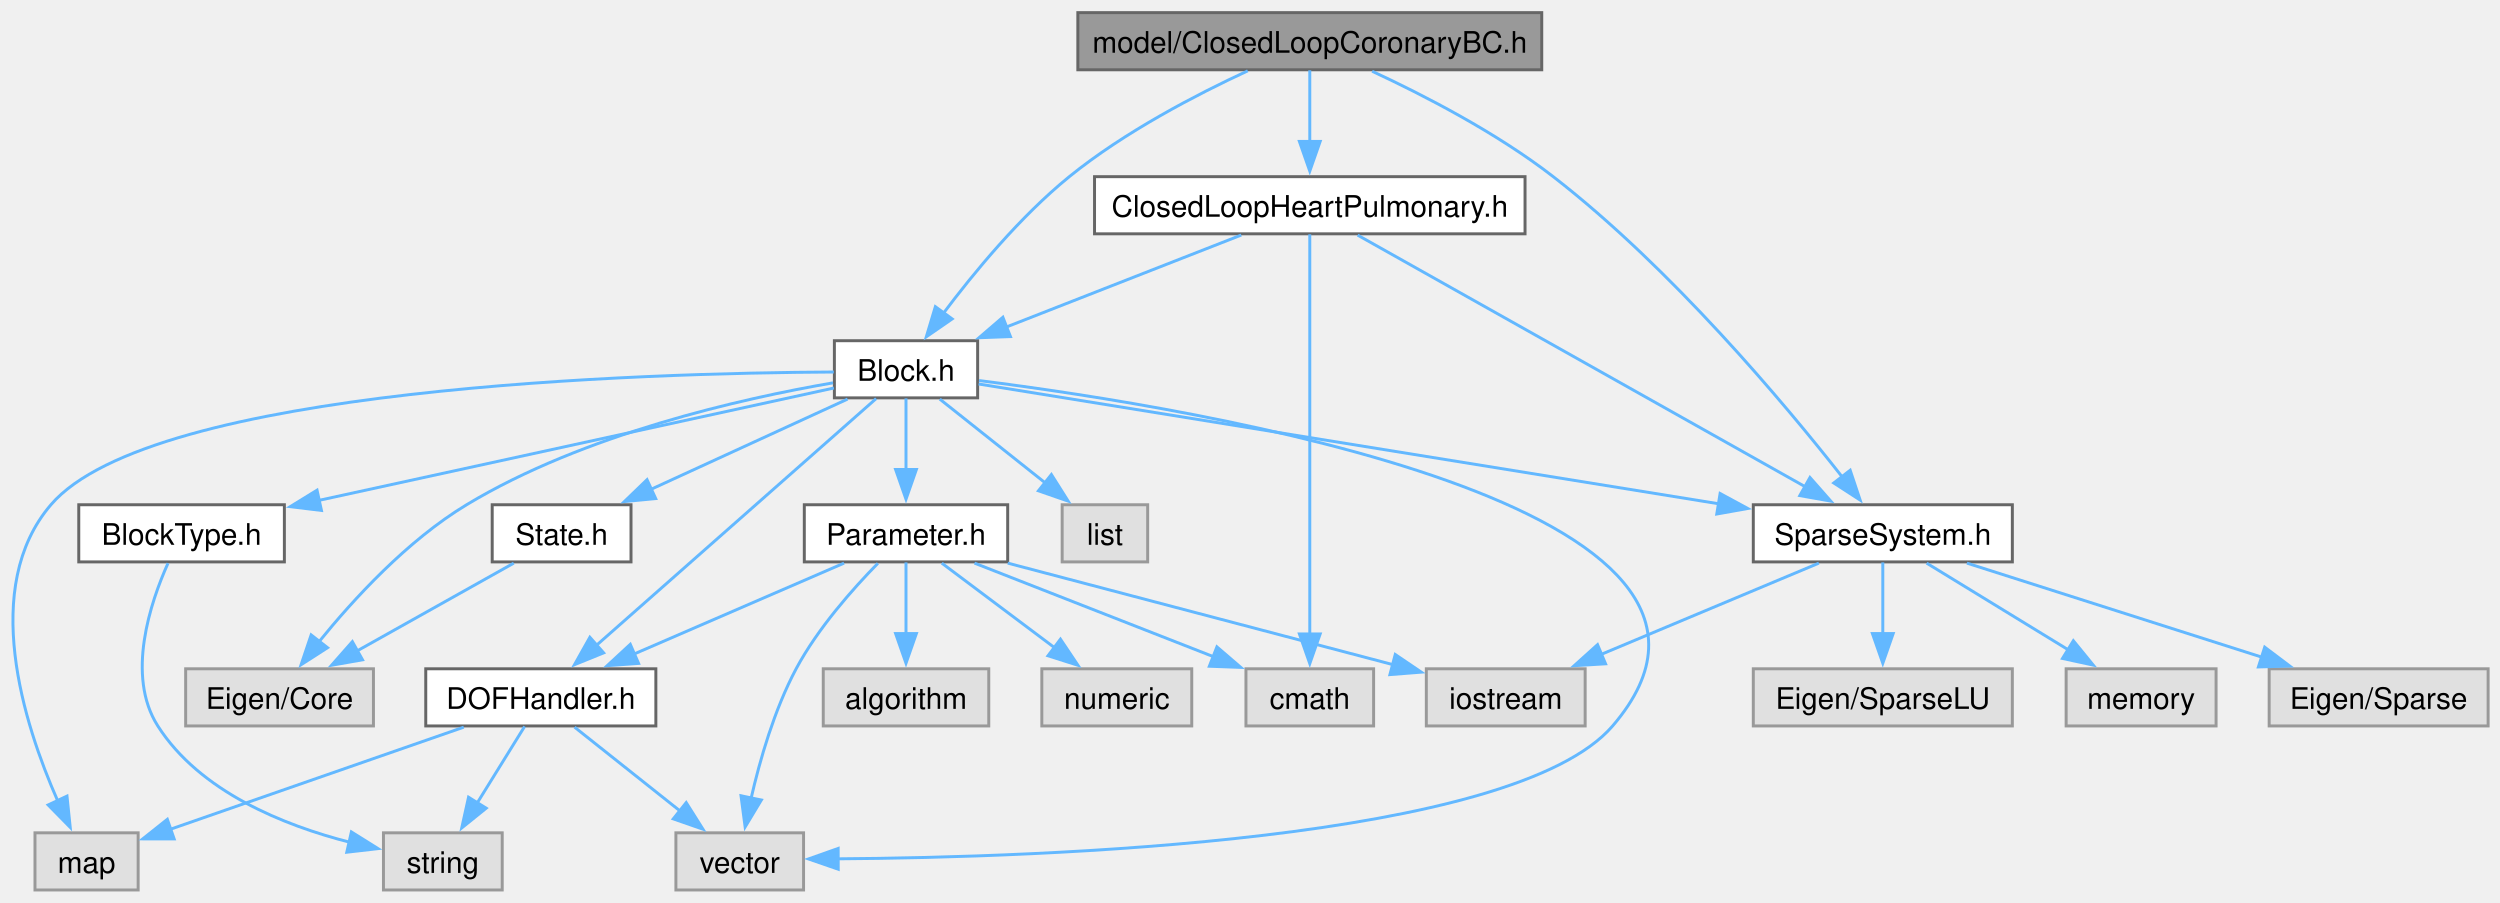
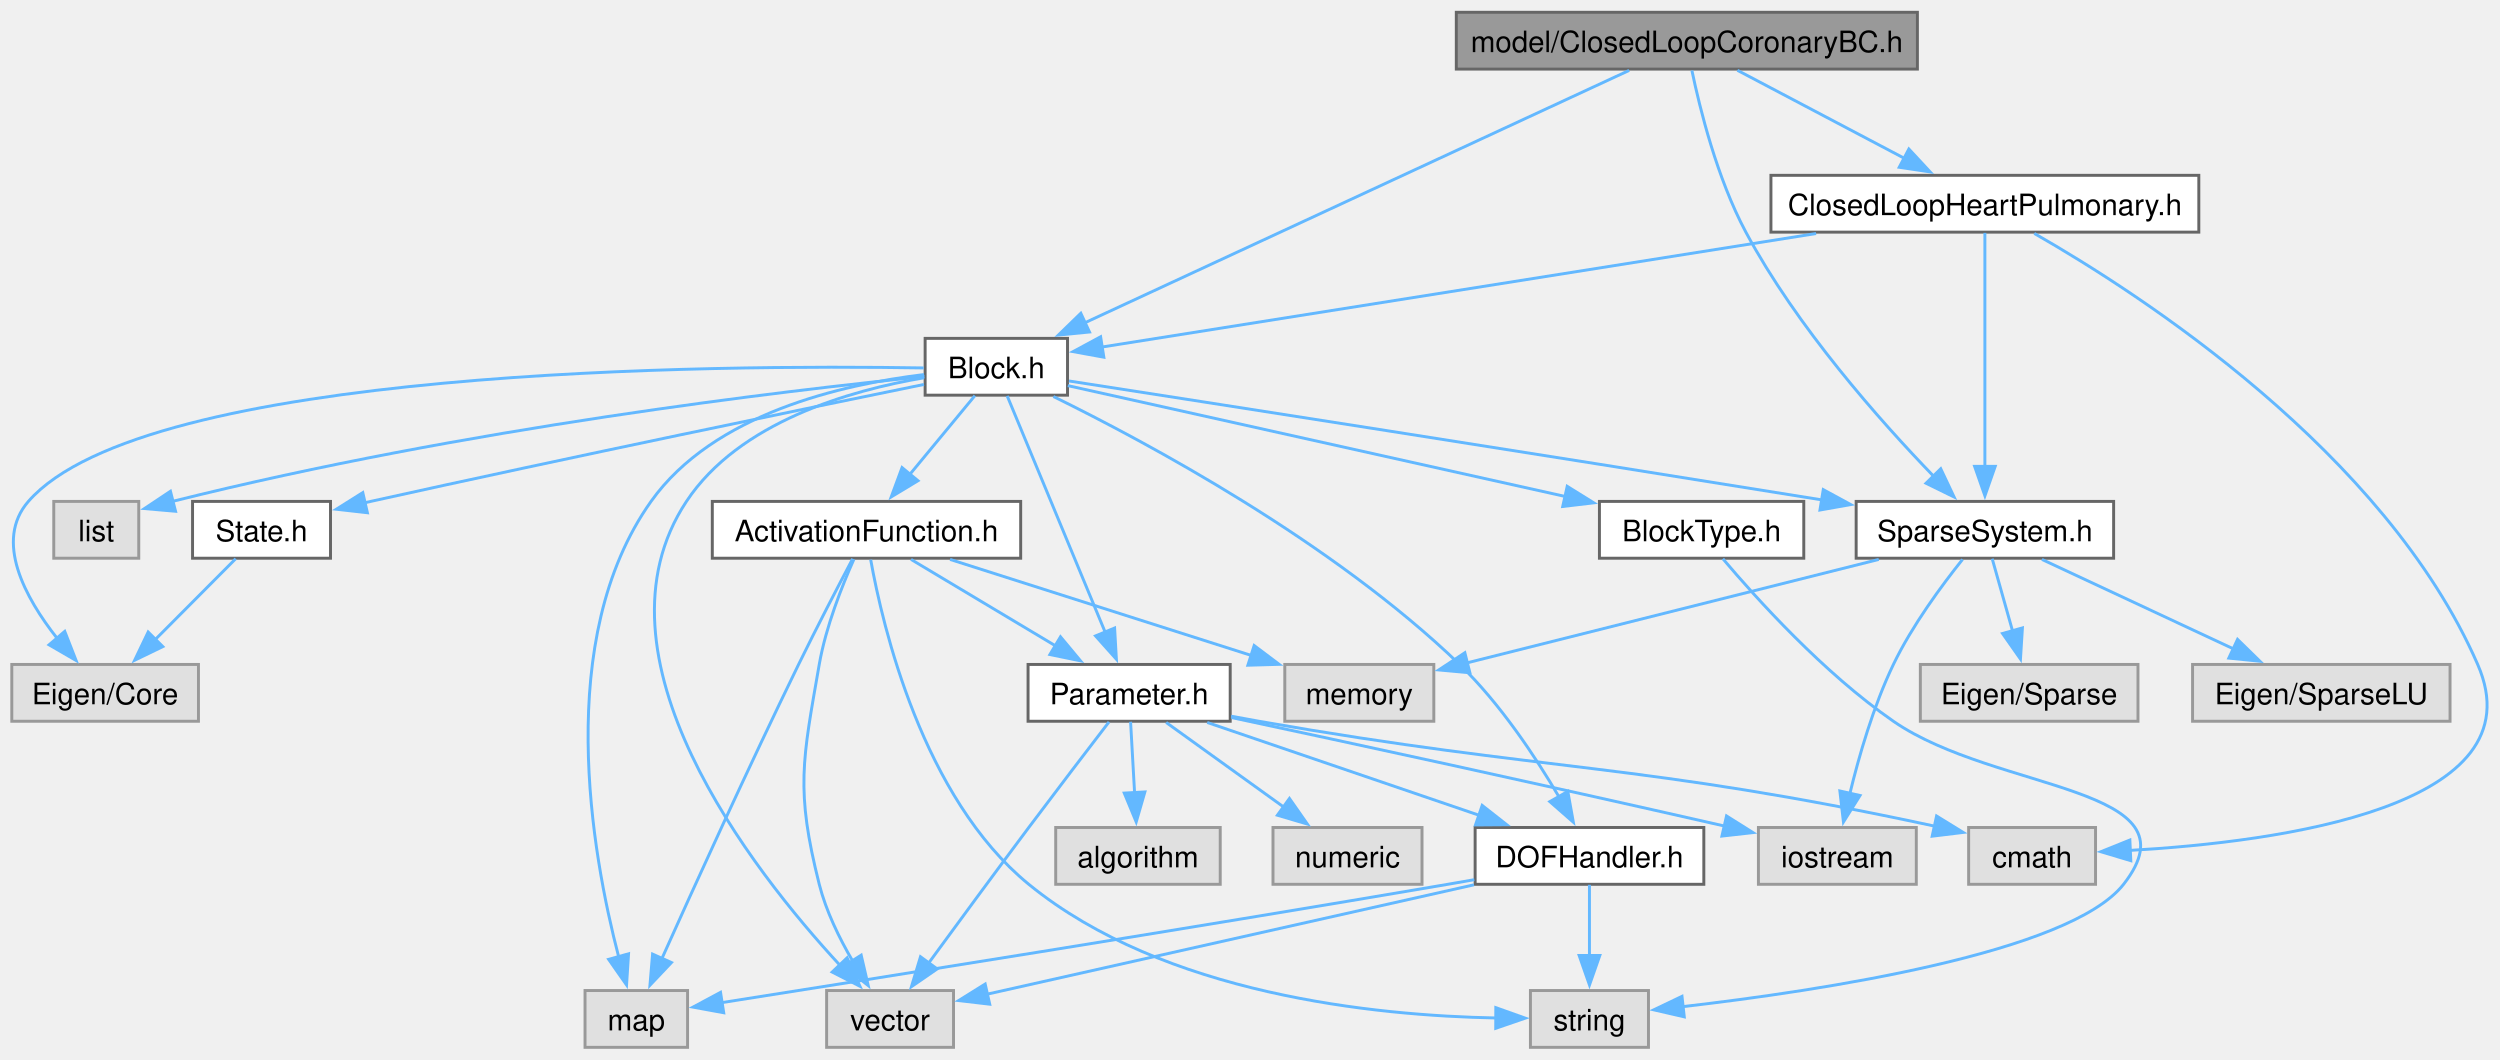
- <svg xmlns="http://www.w3.org/2000/svg" xmlns:xlink="http://www.w3.org/1999/xlink" width="842pt" height="304pt" viewBox="0.00 0.00 842.03 303.50">
-   <g id="graph0" class="graph" transform="scale(1 1) rotate(0) translate(4 299.5)">
+ <svg xmlns="http://www.w3.org/2000/svg" xmlns:xlink="http://www.w3.org/1999/xlink" width="847pt" height="359pt" viewBox="0.00 0.00 847.18 358.75">
+   <g id="graph0" class="graph" transform="scale(1 1) rotate(0) translate(4 354.75)">
    <g id="Node000001" class="node">
      <g id="a_Node000001">
        <a xlink:title="model::ClosedLoopCoronaryBC source file">
-           <polygon fill="#999999" stroke="#666666" points="515.28,-295.5 359.03,-295.5 359.03,-276.25 515.28,-276.25 515.28,-295.5" />
-           <text text-anchor="middle" x="437.15" y="-282" font-family="Helvetica,sans-Serif" font-size="10.00">model/ClosedLoopCoronaryBC.h</text>
+           <polygon fill="#999999" stroke="#666666" points="645.75,-350.75 489.5,-350.75 489.5,-331.5 645.75,-331.5 645.75,-350.75" />
+           <text text-anchor="middle" x="567.62" y="-337.25" font-family="Helvetica,sans-Serif" font-size="10.00">model/ClosedLoopCoronaryBC.h</text>
        </a>
      </g>
    </g>
    <g id="Node000002" class="node">
      <g id="a_Node000002">
        <a xlink:href="_block_8h.html" target="_top" xlink:title="model::Block source file">
-           <polygon fill="white" stroke="#666666" points="325.28,-185 277.03,-185 277.03,-165.75 325.28,-165.75 325.28,-185" />
-           <text text-anchor="middle" x="301.15" y="-171.5" font-family="Helvetica,sans-Serif" font-size="10.00">Block.h</text>
+           <polygon fill="white" stroke="#666666" points="357.75,-240.25 309.5,-240.25 309.5,-221 357.75,-221 357.75,-240.25" />
+           <text text-anchor="middle" x="333.62" y="-226.75" font-family="Helvetica,sans-Serif" font-size="10.00">Block.h</text>
        </a>
      </g>
    </g>
    <g id="edge1_Node000001_Node000002" class="edge">
      <g id="a_edge1_Node000001_Node000002">
        <a xlink:title=" ">
-           <path fill="none" stroke="#63b8ff" d="M416.26,-275.9C399.12,-267.97 374.73,-255.32 356.15,-240.25 339.51,-226.74 323.91,-207.79 313.6,-194.04" />
-           <polygon fill="#63b8ff" stroke="#63b8ff" points="316.7,-192.34 307.99,-186.32 311.04,-196.46 316.7,-192.34" />
-         </a>
-       </g>
-     </g>
-     <g id="Node000015" class="node">
-       <g id="a_Node000015">
+           <path fill="none" stroke="#63b8ff" d="M548.08,-331.06C507.13,-312.07 412.11,-268.02 363.48,-245.47" />
+           <polygon fill="#63b8ff" stroke="#63b8ff" points="365.2,-242.41 354.66,-241.38 362.26,-248.76 365.2,-242.41" />
+         </a>
+       </g>
+     </g>
+     <g id="Node000017" class="node">
+       <g id="a_Node000017">
        <a xlink:href="_sparse_system_8h.html" target="_top" xlink:title="SparseSystem source file.">
-           <polygon fill="white" stroke="#666666" points="673.78,-129.75 586.53,-129.75 586.53,-110.5 673.78,-110.5 673.78,-129.75" />
-           <text text-anchor="middle" x="630.15" y="-116.25" font-family="Helvetica,sans-Serif" font-size="10.00">SparseSystem.h</text>
-         </a>
-       </g>
-     </g>
-     <g id="edge30_Node000001_Node000015" class="edge">
-       <g id="a_edge30_Node000001_Node000015">
-         <a xlink:title=" ">
-           <path fill="none" stroke="#63b8ff" d="M458.15,-275.76C475.42,-267.74 500.07,-255.05 519.15,-240.25 558.81,-209.5 596.85,-164.11 616.44,-139.17" />
-           <polygon fill="#63b8ff" stroke="#63b8ff" points="619.16,-141.37 622.52,-131.32 613.63,-137.08 619.16,-141.37" />
-         </a>
-       </g>
-     </g>
-     <g id="Node000020" class="node">
-       <g id="a_Node000020">
+           <polygon fill="white" stroke="#666666" points="712.25,-185 625,-185 625,-165.75 712.25,-165.75 712.25,-185" />
+           <text text-anchor="middle" x="668.62" y="-171.5" font-family="Helvetica,sans-Serif" font-size="10.00">SparseSystem.h</text>
+         </a>
+       </g>
+     </g>
+     <g id="edge36_Node000001_Node000017" class="edge">
+       <g id="a_edge36_Node000001_Node000017">
+         <a xlink:title=" ">
+           <path fill="none" stroke="#63b8ff" d="M569.34,-331.03C572,-318.24 577.85,-294.48 587.62,-276.25 604.86,-244.13 633.06,-212.35 651.23,-193.55" />
+           <polygon fill="#63b8ff" stroke="#63b8ff" points="653.66,-196.07 658.19,-186.49 648.67,-191.15 653.66,-196.07" />
+         </a>
+       </g>
+     </g>
+     <g id="Node000021" class="node">
+       <g id="a_Node000021">
        <a xlink:href="_closed_loop_heart_pulmonary_8h.html" target="_top" xlink:title="model::ClosedLoopHeartPulmonary source file">
-           <polygon fill="white" stroke="#666666" points="509.65,-240.25 364.65,-240.25 364.65,-221 509.65,-221 509.65,-240.25" />
-           <text text-anchor="middle" x="437.15" y="-226.75" font-family="Helvetica,sans-Serif" font-size="10.00">ClosedLoopHeartPulmonary.h</text>
-         </a>
-       </g>
-     </g>
-     <g id="edge26_Node000001_Node000020" class="edge">
-       <g id="a_edge26_Node000001_Node000020">
-         <a xlink:title=" ">
-           <path fill="none" stroke="#63b8ff" d="M437.15,-276.08C437.15,-269.57 437.15,-260.42 437.15,-252.12" />
-           <polygon fill="#63b8ff" stroke="#63b8ff" points="440.65,-252.12 437.15,-242.12 433.65,-252.12 440.65,-252.12" />
+           <polygon fill="white" stroke="#666666" points="741.12,-295.5 596.12,-295.5 596.12,-276.25 741.12,-276.25 741.12,-295.5" />
+           <text text-anchor="middle" x="668.62" y="-282" font-family="Helvetica,sans-Serif" font-size="10.00">ClosedLoopHeartPulmonary.h</text>
+         </a>
+       </g>
+     </g>
+     <g id="edge32_Node000001_Node000021" class="edge">
+       <g id="a_edge32_Node000001_Node000021">
+         <a xlink:title=" ">
+           <path fill="none" stroke="#63b8ff" d="M584.76,-331.09C600.28,-322.91 623.43,-310.71 641.47,-301.19" />
+           <polygon fill="#63b8ff" stroke="#63b8ff" points="642.86,-304.42 650.07,-296.66 639.59,-298.23 642.86,-304.42" />
        </a>
      </g>
    </g>
    <g id="Node000003" class="node">
      <g id="a_Node000003">
        <a xlink:title=" ">
-           <polygon fill="#e0e0e0" stroke="#999999" points="121.78,-74.5 58.53,-74.5 58.53,-55.25 121.78,-55.25 121.78,-74.5" />
-           <text text-anchor="middle" x="90.15" y="-61" font-family="Helvetica,sans-Serif" font-size="10.00">Eigen/Core</text>
+           <polygon fill="#e0e0e0" stroke="#999999" points="63.25,-129.75 0,-129.75 0,-110.5 63.25,-110.5 63.25,-129.75" />
+           <text text-anchor="middle" x="31.62" y="-116.25" font-family="Helvetica,sans-Serif" font-size="10.00">Eigen/Core</text>
        </a>
      </g>
    </g>
    <g id="edge2_Node000002_Node000003" class="edge">
      <g id="a_edge2_Node000002_Node000003">
        <a xlink:title=" ">
-           <path fill="none" stroke="#63b8ff" d="M276.57,-170.81C245.9,-165.54 192.68,-153.58 153.15,-129.75 133.21,-117.73 115.07,-97.96 103.44,-83.6" />
-           <polygon fill="#63b8ff" stroke="#63b8ff" points="106.32,-81.6 97.41,-75.87 100.8,-85.91 106.32,-81.6" />
+           <path fill="none" stroke="#63b8ff" d="M309.01,-230.23C239.67,-231.36 45.22,-230.35 5.62,-185 -6.02,-171.66 4.46,-152.42 15.4,-138.55" />
+           <polygon fill="#63b8ff" stroke="#63b8ff" points="17.94,-140.96 21.79,-131.09 12.62,-136.4 17.94,-140.96" />
        </a>
      </g>
    </g>
    <g id="Node000004" class="node">
      <g id="a_Node000004">
        <a xlink:title=" ">
-           <polygon fill="#e0e0e0" stroke="#999999" points="382.55,-129.75 353.75,-129.75 353.75,-110.5 382.55,-110.5 382.55,-129.75" />
-           <text text-anchor="middle" x="368.15" y="-116.25" font-family="Helvetica,sans-Serif" font-size="10.00">list</text>
+           <polygon fill="#e0e0e0" stroke="#999999" points="43.02,-185 14.22,-185 14.22,-165.75 43.02,-165.75 43.02,-185" />
+           <text text-anchor="middle" x="28.62" y="-171.5" font-family="Helvetica,sans-Serif" font-size="10.00">list</text>
        </a>
      </g>
    </g>
    <g id="edge3_Node000002_Node000004" class="edge">
      <g id="a_edge3_Node000002_Node000004">
        <a xlink:title=" ">
-           <path fill="none" stroke="#63b8ff" d="M312.52,-165.34C322.2,-157.65 336.35,-146.4 347.96,-137.18" />
-           <polygon fill="#63b8ff" stroke="#63b8ff" points="350.12,-139.93 355.77,-130.97 345.76,-134.45 350.12,-139.93" />
+           <path fill="none" stroke="#63b8ff" d="M309.26,-227.31C261.9,-222.49 154.09,-209.9 54.62,-185.05" />
+           <polygon fill="#63b8ff" stroke="#63b8ff" points="55.49,-181.66 44.94,-182.57 53.76,-188.44 55.49,-181.66" />
        </a>
      </g>
    </g>
    <g id="Node000005" class="node">
      <g id="a_Node000005">
        <a xlink:title=" ">
-           <polygon fill="#e0e0e0" stroke="#999999" points="42.53,-19.25 7.78,-19.25 7.78,0 42.53,0 42.53,-19.25" />
-           <text text-anchor="middle" x="25.15" y="-5.75" font-family="Helvetica,sans-Serif" font-size="10.00">map</text>
+           <polygon fill="#e0e0e0" stroke="#999999" points="229,-19.25 194.25,-19.25 194.25,0 229,0 229,-19.25" />
+           <text text-anchor="middle" x="211.62" y="-5.75" font-family="Helvetica,sans-Serif" font-size="10.00">map</text>
        </a>
      </g>
    </g>
    <g id="edge4_Node000002_Node000005" class="edge">
      <g id="a_edge4_Node000002_Node000005">
        <a xlink:title=" ">
-           <path fill="none" stroke="#63b8ff" d="M276.83,-174.46C213.69,-174.13 47.15,-169.42 13.15,-129.75 -10.66,-101.97 3.95,-56.06 15.4,-30.1" />
-           <polygon fill="#63b8ff" stroke="#63b8ff" points="18.56,-31.62 19.65,-21.08 12.22,-28.64 18.56,-31.62" />
+           <path fill="none" stroke="#63b8ff" d="M309.15,-227.99C281.55,-224.69 237.77,-214.78 216.62,-185 183.51,-138.38 196.52,-65.67 205.64,-30.72" />
+           <polygon fill="#63b8ff" stroke="#63b8ff" points="209,-31.7 208.32,-21.13 202.25,-29.82 209,-31.7" />
        </a>
      </g>
    </g>
    <g id="Node000006" class="node">
      <g id="a_Node000006">
        <a xlink:title=" ">
-           <polygon fill="#e0e0e0" stroke="#999999" points="266.65,-19.25 223.65,-19.25 223.65,0 266.65,0 266.65,-19.25" />
-           <text text-anchor="middle" x="245.15" y="-5.75" font-family="Helvetica,sans-Serif" font-size="10.00">vector</text>
+           <polygon fill="#e0e0e0" stroke="#999999" points="319.12,-19.25 276.12,-19.25 276.12,0 319.12,0 319.12,-19.25" />
+           <text text-anchor="middle" x="297.62" y="-5.75" font-family="Helvetica,sans-Serif" font-size="10.00">vector</text>
        </a>
      </g>
    </g>
    <g id="edge5_Node000002_Node000006" class="edge">
      <g id="a_edge5_Node000002_Node000006">
        <a xlink:title=" ">
-           <path fill="none" stroke="#63b8ff" d="M325.74,-171.58C398.37,-162.4 602.93,-129.44 539.15,-55.25 505.75,-16.39 347.36,-10.96 277.91,-10.49" />
-           <polygon fill="#63b8ff" stroke="#63b8ff" points="278.32,-6.99 268.31,-10.45 278.3,-13.99 278.32,-6.99" />
+           <path fill="none" stroke="#63b8ff" d="M309.17,-226.9C284.14,-222.66 246.44,-211.93 228.62,-185 193.98,-132.63 250.7,-60.2 280.78,-27.65" />
+           <polygon fill="#63b8ff" stroke="#63b8ff" points="283.06,-30.34 287.42,-20.68 277.99,-25.51 283.06,-30.34" />
        </a>
      </g>
    </g>
    <g id="Node000007" class="node">
      <g id="a_Node000007">
-         <a xlink:href="_block_type_8h.html" target="_top" xlink:title="Specifies the types of blocks and their parameters.">
-           <polygon fill="white" stroke="#666666" points="91.78,-129.75 22.53,-129.75 22.53,-110.5 91.78,-110.5 91.78,-129.75" />
-           <text text-anchor="middle" x="57.15" y="-116.25" font-family="Helvetica,sans-Serif" font-size="10.00">BlockType.h</text>
+         <a xlink:href="_activation_function_8h.html" target="_top" xlink:title="Activation function classes for cardiac chamber models.">
+           <polygon fill="white" stroke="#666666" points="341.88,-185 237.38,-185 237.38,-165.75 341.88,-165.75 341.88,-185" />
+           <text text-anchor="middle" x="289.62" y="-171.5" font-family="Helvetica,sans-Serif" font-size="10.00">ActivationFunction.h</text>
        </a>
      </g>
    </g>
    <g id="edge6_Node000002_Node000007" class="edge">
      <g id="a_edge6_Node000002_Node000007">
        <a xlink:title=" ">
-           <path fill="none" stroke="#63b8ff" d="M276.86,-169.07C236.52,-160.27 155.04,-142.49 103.44,-131.23" />
-           <polygon fill="#63b8ff" stroke="#63b8ff" points="104.27,-127.83 93.75,-129.11 102.78,-134.66 104.27,-127.83" />
-         </a>
-       </g>
-     </g>
-     <g id="Node000009" class="node">
-       <g id="a_Node000009">
-         <a xlink:href="_d_o_f_handler_8h.html" target="_top" xlink:title="model::DOFHandler source file">
-           <polygon fill="white" stroke="#666666" points="216.9,-74.5 139.4,-74.5 139.4,-55.25 216.9,-55.25 216.9,-74.5" />
-           <text text-anchor="middle" x="178.15" y="-61" font-family="Helvetica,sans-Serif" font-size="10.00">DOFHandler.h</text>
-         </a>
-       </g>
-     </g>
-     <g id="edge8_Node000002_Node000009" class="edge">
-       <g id="a_edge8_Node000002_Node000009">
-         <a xlink:title=" ">
-           <path fill="none" stroke="#63b8ff" d="M291.09,-165.5C270.45,-147.3 223.09,-105.52 196.73,-82.26" />
-           <polygon fill="#63b8ff" stroke="#63b8ff" points="199.31,-79.87 189.49,-75.88 194.68,-85.12 199.31,-79.87" />
+           <path fill="none" stroke="#63b8ff" d="M326.36,-220.83C320.34,-213.55 311.61,-202.98 304.17,-193.98" />
+           <polygon fill="#63b8ff" stroke="#63b8ff" points="307.08,-192.01 298.01,-186.53 301.68,-196.46 307.08,-192.01" />
        </a>
      </g>
    </g>
    <g id="Node000010" class="node">
      <g id="a_Node000010">
        <a xlink:href="_parameter_8h.html" target="_top" xlink:title="model::Parameter source file">
-           <polygon fill="white" stroke="#666666" points="335.4,-129.75 266.9,-129.75 266.9,-110.5 335.4,-110.5 335.4,-129.75" />
-           <text text-anchor="middle" x="301.15" y="-116.25" font-family="Helvetica,sans-Serif" font-size="10.00">Parameter.h</text>
-         </a>
-       </g>
-     </g>
-     <g id="edge12_Node000002_Node000010" class="edge">
-       <g id="a_edge12_Node000002_Node000010">
-         <a xlink:title=" ">
-           <path fill="none" stroke="#63b8ff" d="M301.15,-165.58C301.15,-159.07 301.15,-149.92 301.15,-141.62" />
-           <polygon fill="#63b8ff" stroke="#63b8ff" points="304.65,-141.62 301.15,-131.62 297.65,-141.62 304.65,-141.62" />
-         </a>
-       </g>
-     </g>
-     <g id="edge19_Node000002_Node000015" class="edge">
-       <g id="a_edge19_Node000002_Node000015">
-         <a xlink:title=" ">
-           <path fill="none" stroke="#63b8ff" d="M325.61,-170.42C378.05,-161.93 502.43,-141.8 574.97,-130.06" />
-           <polygon fill="#63b8ff" stroke="#63b8ff" points="575.35,-133.54 584.66,-128.49 574.23,-126.63 575.35,-133.54" />
+           <polygon fill="white" stroke="#666666" points="412.88,-129.75 344.38,-129.75 344.38,-110.5 412.88,-110.5 412.88,-129.75" />
+           <text text-anchor="middle" x="378.62" y="-116.25" font-family="Helvetica,sans-Serif" font-size="10.00">Parameter.h</text>
+         </a>
+       </g>
+     </g>
+     <g id="edge24_Node000002_Node000010" class="edge">
+       <g id="a_edge24_Node000002_Node000010">
+         <a xlink:title=" ">
+           <path fill="none" stroke="#63b8ff" d="M337.31,-220.75C344.53,-203.34 360.69,-164.37 370.52,-140.66" />
+           <polygon fill="#63b8ff" stroke="#63b8ff" points="373.71,-142.1 374.31,-131.52 367.25,-139.42 373.71,-142.1" />
+         </a>
+       </g>
+     </g>
+     <g id="Node000015" class="node">
+       <g id="a_Node000015">
+         <a xlink:href="_d_o_f_handler_8h.html" target="_top" xlink:title="model::DOFHandler source file">
+           <polygon fill="white" stroke="#666666" points="573.38,-74.5 495.88,-74.5 495.88,-55.25 573.38,-55.25 573.38,-74.5" />
+           <text text-anchor="middle" x="534.62" y="-61" font-family="Helvetica,sans-Serif" font-size="10.00">DOFHandler.h</text>
+         </a>
+       </g>
+     </g>
+     <g id="edge23_Node000002_Node000015" class="edge">
+       <g id="a_edge23_Node000002_Node000015">
+         <a xlink:title=" ">
+           <path fill="none" stroke="#63b8ff" d="M352.97,-220.54C384.43,-205.1 447.48,-171.34 490.62,-129.75 504.39,-116.48 516.43,-98.27 524.41,-84.69" />
+           <polygon fill="#63b8ff" stroke="#63b8ff" points="527.29,-86.72 529.16,-76.29 521.19,-83.27 527.29,-86.72" />
+         </a>
+       </g>
+     </g>
+     <g id="Node000016" class="node">
+       <g id="a_Node000016">
+         <a xlink:href="_block_type_8h.html" target="_top" xlink:title="Specifies the types of blocks and their parameters.">
+           <polygon fill="white" stroke="#666666" points="607.25,-185 538,-185 538,-165.75 607.25,-165.75 607.25,-185" />
+           <text text-anchor="middle" x="572.62" y="-171.5" font-family="Helvetica,sans-Serif" font-size="10.00">BlockType.h</text>
+         </a>
+       </g>
+     </g>
+     <g id="edge21_Node000002_Node000016" class="edge">
+       <g id="a_edge21_Node000002_Node000016">
+         <a xlink:title=" ">
+           <path fill="none" stroke="#63b8ff" d="M357.86,-224.23C397.27,-215.44 475.92,-197.92 526.32,-186.69" />
+           <polygon fill="#63b8ff" stroke="#63b8ff" points="527.08,-190.11 536.08,-184.52 525.56,-183.28 527.08,-190.11" />
+         </a>
+       </g>
+     </g>
+     <g id="edge25_Node000002_Node000017" class="edge">
+       <g id="a_edge25_Node000002_Node000017">
+         <a xlink:title=" ">
+           <path fill="none" stroke="#63b8ff" d="M358.24,-225.81C405.6,-218.46 512.99,-201.72 613.4,-185.51" />
+           <polygon fill="#63b8ff" stroke="#63b8ff" points="613.85,-188.99 623.16,-183.93 612.73,-182.08 613.85,-188.99" />
+         </a>
+       </g>
+     </g>
+     <g id="Node000020" class="node">
+       <g id="a_Node000020">
+         <a xlink:href="_state_8h.html" target="_top" xlink:title="State source file.">
+           <polygon fill="white" stroke="#666666" points="108,-185 61.25,-185 61.25,-165.75 108,-165.75 108,-185" />
+           <text text-anchor="middle" x="84.62" y="-171.5" font-family="Helvetica,sans-Serif" font-size="10.00">State.h</text>
+         </a>
+       </g>
+     </g>
+     <g id="edge30_Node000002_Node000020" class="edge">
+       <g id="a_edge30_Node000002_Node000020">
+         <a xlink:title=" ">
+           <path fill="none" stroke="#63b8ff" d="M309.1,-224.64C269.58,-216.57 189.37,-200.02 121.62,-185 120.96,-184.85 120.29,-184.7 119.61,-184.55" />
+           <polygon fill="#63b8ff" stroke="#63b8ff" points="120.5,-181.16 109.97,-182.35 118.94,-187.99 120.5,-181.16" />
+         </a>
+       </g>
+     </g>
+     <g id="edge7_Node000007_Node000005" class="edge">
+       <g id="a_edge7_Node000007_Node000005">
+         <a xlink:title=" ">
+           <path fill="none" stroke="#63b8ff" d="M284.93,-165.54C280.2,-156.58 272.74,-142.28 266.62,-129.75 249.61,-94.9 230.9,-53.72 220.28,-30.04" />
+           <polygon fill="#63b8ff" stroke="#63b8ff" points="223.53,-28.74 216.25,-21.04 217.14,-31.59 223.53,-28.74" />
+         </a>
+       </g>
+     </g>
+     <g id="edge10_Node000007_Node000006" class="edge">
+       <g id="a_edge10_Node000007_Node000006">
+         <a xlink:title=" ">
+           <path fill="none" stroke="#63b8ff" d="M285.37,-165.4C281.43,-156.56 275.85,-142.56 273.62,-129.75 267.95,-97.13 265.54,-87.36 273.62,-55.25 275.9,-46.21 280.41,-37 284.91,-29.31" />
+           <polygon fill="#63b8ff" stroke="#63b8ff" points="287.83,-31.24 290.22,-20.92 281.92,-27.5 287.83,-31.24" />
+         </a>
+       </g>
+     </g>
+     <g id="Node000008" class="node">
+       <g id="a_Node000008">
+         <a xlink:title=" ">
+           <polygon fill="#e0e0e0" stroke="#999999" points="481.88,-129.75 431.38,-129.75 431.38,-110.5 481.88,-110.5 481.88,-129.75" />
+           <text text-anchor="middle" x="456.62" y="-116.25" font-family="Helvetica,sans-Serif" font-size="10.00">memory</text>
+         </a>
+       </g>
+     </g>
+     <g id="edge8_Node000007_Node000008" class="edge">
+       <g id="a_edge8_Node000007_Node000008">
+         <a xlink:title=" ">
+           <path fill="none" stroke="#63b8ff" d="M317.95,-165.34C346.13,-156.36 389.49,-142.53 420.21,-132.74" />
+           <polygon fill="#63b8ff" stroke="#63b8ff" points="421,-136.16 429.46,-129.79 418.87,-129.49 421,-136.16" />
+         </a>
+       </g>
+     </g>
+     <g id="Node000009" class="node">
+       <g id="a_Node000009">
+         <a xlink:title=" ">
+           <polygon fill="#e0e0e0" stroke="#999999" points="554.62,-19.25 514.62,-19.25 514.62,0 554.62,0 554.62,-19.25" />
+           <text text-anchor="middle" x="534.62" y="-5.75" font-family="Helvetica,sans-Serif" font-size="10.00">string</text>
+         </a>
+       </g>
+     </g>
+     <g id="edge9_Node000007_Node000009" class="edge">
+       <g id="a_edge9_Node000007_Node000009">
+         <a xlink:title=" ">
+           <path fill="none" stroke="#63b8ff" d="M291.05,-165.26C295.07,-142.83 308.62,-84.63 344.62,-55.25 390.4,-17.89 461.97,-10.72 502.96,-9.95" />
+           <polygon fill="#63b8ff" stroke="#63b8ff" points="502.89,-13.45 512.87,-9.89 502.86,-6.45 502.89,-13.45" />
+         </a>
+       </g>
+     </g>
+     <g id="edge11_Node000007_Node000010" class="edge">
+       <g id="a_edge11_Node000007_Node000010">
+         <a xlink:title=" ">
+           <path fill="none" stroke="#63b8ff" d="M304.72,-165.34C318.15,-157.31 338.04,-145.41 353.8,-135.98" />
+           <polygon fill="#63b8ff" stroke="#63b8ff" points="355.37,-139.12 362.15,-130.98 351.78,-133.11 355.37,-139.12" />
+         </a>
+       </g>
+     </g>
+     <g id="edge16_Node000010_Node000006" class="edge">
+       <g id="a_edge16_Node000010_Node000006">
+         <a xlink:title=" ">
+           <path fill="none" stroke="#63b8ff" d="M371.81,-110.27C364.91,-101.29 353.97,-86.97 344.62,-74.5 333.03,-59.02 320.01,-41.3 310.62,-28.46" />
+           <polygon fill="#63b8ff" stroke="#63b8ff" points="313.58,-26.57 304.86,-20.56 307.93,-30.7 313.58,-26.57" />
+         </a>
+       </g>
+     </g>
+     <g id="Node000011" class="node">
+       <g id="a_Node000011">
+         <a xlink:title=" ">
+           <polygon fill="#e0e0e0" stroke="#999999" points="409.5,-74.5 353.75,-74.5 353.75,-55.25 409.5,-55.25 409.5,-74.5" />
+           <text text-anchor="middle" x="381.62" y="-61" font-family="Helvetica,sans-Serif" font-size="10.00">algorithm</text>
+         </a>
+       </g>
+     </g>
+     <g id="edge12_Node000010_Node000011" class="edge">
+       <g id="a_edge12_Node000010_Node000011">
+         <a xlink:title=" ">
+           <path fill="none" stroke="#63b8ff" d="M379.12,-110.33C379.49,-103.74 380.01,-94.46 380.49,-86.07" />
+           <polygon fill="#63b8ff" stroke="#63b8ff" points="383.97,-86.55 381.03,-76.37 376.98,-86.16 383.97,-86.55" />
+         </a>
+       </g>
+     </g>
+     <g id="Node000012" class="node">
+       <g id="a_Node000012">
+         <a xlink:title=" ">
+           <polygon fill="#e0e0e0" stroke="#999999" points="706.12,-74.5 663.12,-74.5 663.12,-55.25 706.12,-55.25 706.12,-74.5" />
+           <text text-anchor="middle" x="684.62" y="-61" font-family="Helvetica,sans-Serif" font-size="10.00">cmath</text>
+         </a>
+       </g>
+     </g>
+     <g id="edge13_Node000010_Node000012" class="edge">
+       <g id="a_edge13_Node000010_Node000012">
+         <a xlink:title=" ">
+           <path fill="none" stroke="#63b8ff" d="M413.19,-112.22C416.38,-111.62 419.56,-111.04 422.62,-110.5 521.89,-93.08 550.77,-96.68 651.75,-74.92" />
+           <polygon fill="#63b8ff" stroke="#63b8ff" points="652.25,-78.39 661.27,-72.83 650.76,-71.55 652.25,-78.39" />
+         </a>
+       </g>
+     </g>
+     <g id="Node000013" class="node">
+       <g id="a_Node000013">
+         <a xlink:title=" ">
+           <polygon fill="#e0e0e0" stroke="#999999" points="645.38,-74.5 591.88,-74.5 591.88,-55.25 645.38,-55.25 645.38,-74.5" />
+           <text text-anchor="middle" x="618.62" y="-61" font-family="Helvetica,sans-Serif" font-size="10.00">iostream</text>
+         </a>
+       </g>
+     </g>
+     <g id="edge14_Node000010_Node000013" class="edge">
+       <g id="a_edge14_Node000010_Node000013">
+         <a xlink:title=" ">
+           <path fill="none" stroke="#63b8ff" d="M413.32,-111.75C451.73,-103.55 515.76,-89.72 580.31,-75" />
+           <polygon fill="#63b8ff" stroke="#63b8ff" points="581.07,-78.41 590.04,-72.77 579.51,-71.59 581.07,-78.41" />
+         </a>
+       </g>
+     </g>
+     <g id="Node000014" class="node">
+       <g id="a_Node000014">
+         <a xlink:title=" ">
+           <polygon fill="#e0e0e0" stroke="#999999" points="477.88,-74.5 427.38,-74.5 427.38,-55.25 477.88,-55.25 477.88,-74.5" />
+           <text text-anchor="middle" x="452.62" y="-61" font-family="Helvetica,sans-Serif" font-size="10.00">numeric</text>
+         </a>
+       </g>
+     </g>
+     <g id="edge15_Node000010_Node000014" class="edge">
+       <g id="a_edge15_Node000010_Node000014">
+         <a xlink:title=" ">
+           <path fill="none" stroke="#63b8ff" d="M391.18,-110.09C402.09,-102.24 418.13,-90.7 431.09,-81.37" />
+           <polygon fill="#63b8ff" stroke="#63b8ff" points="432.96,-84.34 439.03,-75.66 428.87,-78.66 432.96,-84.34" />
+         </a>
+       </g>
+     </g>
+     <g id="edge17_Node000010_Node000015" class="edge">
+       <g id="a_edge17_Node000010_Node000015">
+         <a xlink:title=" ">
+           <path fill="none" stroke="#63b8ff" d="M405.09,-110.09C430.41,-101.45 468.86,-88.32 497.29,-78.62" />
+           <polygon fill="#63b8ff" stroke="#63b8ff" points="498.27,-81.98 506.6,-75.44 496,-75.36 498.27,-81.98" />
+         </a>
+       </g>
+     </g>
+     <g id="edge18_Node000015_Node000005" class="edge">
+       <g id="a_edge18_Node000015_Node000005">
+         <a xlink:title=" ">
+           <path fill="none" stroke="#63b8ff" d="M495.6,-56.81C492.57,-56.27 489.55,-55.75 486.62,-55.25 396.99,-39.93 290.7,-23.04 240.56,-15.15" />
+           <polygon fill="#63b8ff" stroke="#63b8ff" points="241.25,-11.72 230.83,-13.63 240.17,-18.64 241.25,-11.72" />
+         </a>
+       </g>
+     </g>
+     <g id="edge20_Node000015_Node000006" class="edge">
+       <g id="a_edge20_Node000015_Node000006">
+         <a xlink:title=" ">
+           <path fill="none" stroke="#63b8ff" d="M495.49,-55.08C449.36,-44.72 373.55,-27.68 330.39,-17.99" />
+           <polygon fill="#63b8ff" stroke="#63b8ff" points="331.39,-14.62 320.86,-15.85 329.85,-21.45 331.39,-14.62" />
+         </a>
+       </g>
+     </g>
+     <g id="edge19_Node000015_Node000009" class="edge">
+       <g id="a_edge19_Node000015_Node000009">
+         <a xlink:title=" ">
+           <path fill="none" stroke="#63b8ff" d="M534.62,-55.08C534.62,-48.57 534.62,-39.42 534.62,-31.12" />
+           <polygon fill="#63b8ff" stroke="#63b8ff" points="538.13,-31.12 534.63,-21.12 531.13,-31.12 538.13,-31.12" />
+         </a>
+       </g>
+     </g>
+     <g id="edge22_Node000016_Node000009" class="edge">
+       <g id="a_edge22_Node000016_Node000009">
+         <a xlink:title=" ">
+           <path fill="none" stroke="#63b8ff" d="M579.84,-165.55C591.08,-152.25 613.93,-126.87 637.62,-110.5 672.58,-86.35 741.82,-88.69 715.62,-55.25 697.4,-31.99 613.08,-19.21 566.23,-13.79" />
+           <polygon fill="#63b8ff" stroke="#63b8ff" points="566.75,-10.33 556.42,-12.71 565.98,-17.28 566.75,-10.33" />
+         </a>
+       </g>
+     </g>
+     <g id="edge29_Node000017_Node000008" class="edge">
+       <g id="a_edge29_Node000017_Node000008">
+         <a xlink:title=" ">
+           <path fill="none" stroke="#63b8ff" d="M632.66,-165.34C593.82,-155.59 532.28,-140.13 493.2,-130.31" />
+           <polygon fill="#63b8ff" stroke="#63b8ff" points="494.11,-126.93 483.56,-127.89 492.4,-133.72 494.11,-126.93" />
+         </a>
+       </g>
+     </g>
+     <g id="edge28_Node000017_Node000013" class="edge">
+       <g id="a_edge28_Node000017_Node000013">
+         <a xlink:title=" ">
+           <path fill="none" stroke="#63b8ff" d="M661.05,-165.34C654.12,-156.68 644,-143.01 637.62,-129.75 630.86,-115.68 625.95,-98.71 622.82,-85.79" />
+           <polygon fill="#63b8ff" stroke="#63b8ff" points="626.31,-85.34 620.69,-76.36 619.48,-86.88 626.31,-85.34" />
+         </a>
+       </g>
+     </g>
+     <g id="Node000018" class="node">
+       <g id="a_Node000018">
+         <a xlink:title=" ">
+           <polygon fill="#e0e0e0" stroke="#999999" points="720.5,-129.75 646.75,-129.75 646.75,-110.5 720.5,-110.5 720.5,-129.75" />
+           <text text-anchor="middle" x="683.62" y="-116.25" font-family="Helvetica,sans-Serif" font-size="10.00">Eigen/Sparse</text>
+         </a>
+       </g>
+     </g>
+     <g id="edge26_Node000017_Node000018" class="edge">
+       <g id="a_edge26_Node000017_Node000018">
+         <a xlink:title=" ">
+           <path fill="none" stroke="#63b8ff" d="M671.1,-165.58C672.98,-158.92 675.63,-149.49 678.02,-141.03" />
+           <polygon fill="#63b8ff" stroke="#63b8ff" points="681.34,-142.14 680.68,-131.57 674.6,-140.24 681.34,-142.14" />
        </a>
      </g>
    </g>
    <g id="Node000019" class="node">
      <g id="a_Node000019">
-         <a xlink:href="_state_8h.html" target="_top" xlink:title="State source file.">
-           <polygon fill="white" stroke="#666666" points="208.53,-129.75 161.78,-129.75 161.78,-110.5 208.53,-110.5 208.53,-129.75" />
-           <text text-anchor="middle" x="185.15" y="-116.25" font-family="Helvetica,sans-Serif" font-size="10.00">State.h</text>
-         </a>
-       </g>
-     </g>
-     <g id="edge24_Node000002_Node000019" class="edge">
-       <g id="a_edge24_Node000002_Node000019">
-         <a xlink:title=" ">
-           <path fill="none" stroke="#63b8ff" d="M281.47,-165.34C263.31,-157 236.07,-144.5 215.18,-134.91" />
-           <polygon fill="#63b8ff" stroke="#63b8ff" points="216.85,-131.83 206.3,-130.83 213.93,-138.19 216.85,-131.83" />
-         </a>
-       </g>
-     </g>
-     <g id="Node000008" class="node">
-       <g id="a_Node000008">
-         <a xlink:title=" ">
-           <polygon fill="#e0e0e0" stroke="#999999" points="165.15,-19.25 125.15,-19.25 125.15,0 165.15,0 165.15,-19.25" />
-           <text text-anchor="middle" x="145.15" y="-5.75" font-family="Helvetica,sans-Serif" font-size="10.00">string</text>
-         </a>
-       </g>
-     </g>
-     <g id="edge7_Node000007_Node000008" class="edge">
-       <g id="a_edge7_Node000007_Node000008">
-         <a xlink:title=" ">
-           <path fill="none" stroke="#63b8ff" d="M52.59,-110.06C46.68,-96.9 38.33,-72.21 49.15,-55.25 63.29,-33.08 91.61,-21.75 113.84,-16.07" />
-           <polygon fill="#63b8ff" stroke="#63b8ff" points="114.35,-19.55 123.33,-13.93 112.8,-12.72 114.35,-19.55" />
-         </a>
-       </g>
-     </g>
-     <g id="edge9_Node000009_Node000005" class="edge">
-       <g id="a_edge9_Node000009_Node000005">
-         <a xlink:title=" ">
-           <path fill="none" stroke="#63b8ff" d="M152.2,-54.84C124.77,-45.3 81.66,-30.29 53.4,-20.46" />
-           <polygon fill="#63b8ff" stroke="#63b8ff" points="54.66,-17.19 44.07,-17.21 52.36,-23.8 54.66,-17.19" />
-         </a>
-       </g>
-     </g>
-     <g id="edge11_Node000009_Node000006" class="edge">
-       <g id="a_edge11_Node000009_Node000006">
-         <a xlink:title=" ">
-           <path fill="none" stroke="#63b8ff" d="M189.52,-54.84C199.2,-47.15 213.35,-35.9 224.96,-26.68" />
-           <polygon fill="#63b8ff" stroke="#63b8ff" points="227.12,-29.43 232.77,-20.47 222.76,-23.95 227.12,-29.43" />
-         </a>
-       </g>
-     </g>
-     <g id="edge10_Node000009_Node000008" class="edge">
-       <g id="a_edge10_Node000009_Node000008">
-         <a xlink:title=" ">
-           <path fill="none" stroke="#63b8ff" d="M172.7,-55.08C168.38,-48.11 162.19,-38.12 156.77,-29.37" />
-           <polygon fill="#63b8ff" stroke="#63b8ff" points="159.76,-27.55 151.52,-20.9 153.81,-31.24 159.76,-27.55" />
-         </a>
-       </g>
-     </g>
-     <g id="edge17_Node000010_Node000006" class="edge">
-       <g id="a_edge17_Node000010_Node000006">
-         <a xlink:title=" ">
-           <path fill="none" stroke="#63b8ff" d="M291.69,-110.03C283.36,-101.54 271.46,-88.17 264.15,-74.5 256.8,-60.74 251.92,-43.74 248.95,-30.74" />
-           <polygon fill="#63b8ff" stroke="#63b8ff" points="252.43,-30.3 246.97,-21.22 245.58,-31.73 252.43,-30.3" />
-         </a>
-       </g>
-     </g>
-     <g id="edge18_Node000010_Node000009" class="edge">
-       <g id="a_edge18_Node000010_Node000009">
-         <a xlink:title=" ">
-           <path fill="none" stroke="#63b8ff" d="M280.29,-110.09C260.85,-101.68 231.61,-89.02 209.39,-79.4" />
-           <polygon fill="#63b8ff" stroke="#63b8ff" points="211.08,-76.31 200.51,-75.55 208.29,-82.74 211.08,-76.31" />
-         </a>
-       </g>
-     </g>
-     <g id="Node000011" class="node">
-       <g id="a_Node000011">
-         <a xlink:title=" ">
-           <polygon fill="#e0e0e0" stroke="#999999" points="329.03,-74.5 273.28,-74.5 273.28,-55.25 329.03,-55.25 329.03,-74.5" />
-           <text text-anchor="middle" x="301.15" y="-61" font-family="Helvetica,sans-Serif" font-size="10.00">algorithm</text>
-         </a>
-       </g>
-     </g>
-     <g id="edge13_Node000010_Node000011" class="edge">
-       <g id="a_edge13_Node000010_Node000011">
-         <a xlink:title=" ">
-           <path fill="none" stroke="#63b8ff" d="M301.15,-110.33C301.15,-103.82 301.15,-94.67 301.15,-86.37" />
-           <polygon fill="#63b8ff" stroke="#63b8ff" points="304.65,-86.37 301.15,-76.37 297.65,-86.37 304.65,-86.37" />
-         </a>
-       </g>
-     </g>
-     <g id="Node000012" class="node">
-       <g id="a_Node000012">
-         <a xlink:title=" ">
-           <polygon fill="#e0e0e0" stroke="#999999" points="458.65,-74.5 415.65,-74.5 415.65,-55.25 458.65,-55.25 458.65,-74.5" />
-           <text text-anchor="middle" x="437.15" y="-61" font-family="Helvetica,sans-Serif" font-size="10.00">cmath</text>
-         </a>
-       </g>
-     </g>
-     <g id="edge14_Node000010_Node000012" class="edge">
-       <g id="a_edge14_Node000010_Node000012">
-         <a xlink:title=" ">
-           <path fill="none" stroke="#63b8ff" d="M324.22,-110.09C346.3,-101.45 379.83,-88.32 404.62,-78.61" />
-           <polygon fill="#63b8ff" stroke="#63b8ff" points="405.87,-81.88 413.91,-74.97 403.32,-75.36 405.87,-81.88" />
-         </a>
-       </g>
-     </g>
-     <g id="Node000013" class="node">
-       <g id="a_Node000013">
-         <a xlink:title=" ">
-           <polygon fill="#e0e0e0" stroke="#999999" points="529.9,-74.5 476.4,-74.5 476.4,-55.25 529.9,-55.25 529.9,-74.5" />
-           <text text-anchor="middle" x="503.15" y="-61" font-family="Helvetica,sans-Serif" font-size="10.00">iostream</text>
-         </a>
-       </g>
-     </g>
-     <g id="edge15_Node000010_Node000013" class="edge">
-       <g id="a_edge15_Node000010_Node000013">
-         <a xlink:title=" ">
-           <path fill="none" stroke="#63b8ff" d="M335.42,-110.09C371.43,-100.6 427.92,-85.71 465.24,-75.87" />
-           <polygon fill="#63b8ff" stroke="#63b8ff" points="465.93,-79.31 474.7,-73.37 464.14,-72.54 465.93,-79.31" />
-         </a>
-       </g>
-     </g>
-     <g id="Node000014" class="node">
-       <g id="a_Node000014">
-         <a xlink:title=" ">
-           <polygon fill="#e0e0e0" stroke="#999999" points="397.4,-74.5 346.9,-74.5 346.9,-55.25 397.4,-55.25 397.4,-74.5" />
-           <text text-anchor="middle" x="372.15" y="-61" font-family="Helvetica,sans-Serif" font-size="10.00">numeric</text>
-         </a>
-       </g>
-     </g>
-     <g id="edge16_Node000010_Node000014" class="edge">
-       <g id="a_edge16_Node000010_Node000014">
-         <a xlink:title=" ">
-           <path fill="none" stroke="#63b8ff" d="M313.2,-110.09C323.56,-102.32 338.75,-90.92 351.12,-81.65" />
-           <polygon fill="#63b8ff" stroke="#63b8ff" points="353.17,-84.48 359.07,-75.68 348.97,-78.88 353.17,-84.48" />
-         </a>
-       </g>
-     </g>
-     <g id="edge22_Node000015_Node000013" class="edge">
-       <g id="a_edge22_Node000015_Node000013">
-         <a xlink:title=" ">
-           <path fill="none" stroke="#63b8ff" d="M608.61,-110.09C588.54,-101.68 558.35,-89.02 535.41,-79.4" />
-           <polygon fill="#63b8ff" stroke="#63b8ff" points="536.77,-76.18 526.2,-75.54 534.07,-82.63 536.77,-76.18" />
-         </a>
-       </g>
-     </g>
-     <g id="Node000016" class="node">
-       <g id="a_Node000016">
-         <a xlink:title=" ">
-           <polygon fill="#e0e0e0" stroke="#999999" points="834.03,-74.5 760.28,-74.5 760.28,-55.25 834.03,-55.25 834.03,-74.5" />
-           <text text-anchor="middle" x="797.15" y="-61" font-family="Helvetica,sans-Serif" font-size="10.00">Eigen/Sparse</text>
-         </a>
-       </g>
-     </g>
-     <g id="edge20_Node000015_Node000016" class="edge">
-       <g id="a_edge20_Node000015_Node000016">
-         <a xlink:title=" ">
-           <path fill="none" stroke="#63b8ff" d="M658.48,-110.09C685.83,-101.37 727.48,-88.09 757.99,-78.36" />
-           <polygon fill="#63b8ff" stroke="#63b8ff" points="758.78,-81.78 767.24,-75.41 756.65,-75.12 758.78,-81.78" />
-         </a>
-       </g>
-     </g>
-     <g id="Node000017" class="node">
-       <g id="a_Node000017">
-         <a xlink:title=" ">
-           <polygon fill="#e0e0e0" stroke="#999999" points="673.78,-74.5 586.53,-74.5 586.53,-55.25 673.78,-55.25 673.78,-74.5" />
-           <text text-anchor="middle" x="630.15" y="-61" font-family="Helvetica,sans-Serif" font-size="10.00">Eigen/SparseLU</text>
-         </a>
-       </g>
-     </g>
-     <g id="edge21_Node000015_Node000017" class="edge">
-       <g id="a_edge21_Node000015_Node000017">
-         <a xlink:title=" ">
-           <path fill="none" stroke="#63b8ff" d="M630.15,-110.33C630.15,-103.82 630.15,-94.67 630.15,-86.37" />
-           <polygon fill="#63b8ff" stroke="#63b8ff" points="633.65,-86.37 630.15,-76.37 626.65,-86.37 633.65,-86.37" />
-         </a>
-       </g>
-     </g>
-     <g id="Node000018" class="node">
-       <g id="a_Node000018">
-         <a xlink:title=" ">
-           <polygon fill="#e0e0e0" stroke="#999999" points="742.4,-74.5 691.9,-74.5 691.9,-55.25 742.4,-55.25 742.4,-74.5" />
-           <text text-anchor="middle" x="717.15" y="-61" font-family="Helvetica,sans-Serif" font-size="10.00">memory</text>
-         </a>
-       </g>
-     </g>
-     <g id="edge23_Node000015_Node000018" class="edge">
-       <g id="a_edge23_Node000015_Node000018">
-         <a xlink:title=" ">
-           <path fill="none" stroke="#63b8ff" d="M644.91,-110.09C658.03,-102.06 677.47,-90.16 692.88,-80.73" />
-           <polygon fill="#63b8ff" stroke="#63b8ff" points="694.33,-83.95 701.03,-75.74 690.67,-77.98 694.33,-83.95" />
-         </a>
-       </g>
-     </g>
-     <g id="edge25_Node000019_Node000003" class="edge">
-       <g id="a_edge25_Node000019_Node000003">
-         <a xlink:title=" ">
-           <path fill="none" stroke="#63b8ff" d="M169.04,-110.09C154.57,-101.98 133.07,-89.93 116.17,-80.46" />
-           <polygon fill="#63b8ff" stroke="#63b8ff" points="118.1,-77.53 107.67,-75.69 114.68,-83.64 118.1,-77.53" />
-         </a>
-       </g>
-     </g>
-     <g id="edge27_Node000020_Node000002" class="edge">
-       <g id="a_edge27_Node000020_Node000002">
-         <a xlink:title=" ">
-           <path fill="none" stroke="#63b8ff" d="M414.08,-220.59C392.39,-212.1 359.67,-199.29 335.02,-189.64" />
-           <polygon fill="#63b8ff" stroke="#63b8ff" points="336.33,-186.39 325.74,-186 333.78,-192.91 336.33,-186.39" />
-         </a>
-       </g>
-     </g>
-     <g id="edge29_Node000020_Node000012" class="edge">
-       <g id="a_edge29_Node000020_Node000012">
-         <a xlink:title=" ">
-           <path fill="none" stroke="#63b8ff" d="M437.15,-220.82C437.15,-195.5 437.15,-122 437.15,-86.09" />
-           <polygon fill="#63b8ff" stroke="#63b8ff" points="440.65,-86.24 437.15,-76.24 433.65,-86.24 440.65,-86.24" />
-         </a>
-       </g>
-     </g>
-     <g id="edge28_Node000020_Node000015" class="edge">
-       <g id="a_edge28_Node000020_Node000015">
-         <a xlink:title=" ">
-           <path fill="none" stroke="#63b8ff" d="M453.27,-220.56C486.62,-201.81 563.45,-158.62 603.99,-135.83" />
-           <polygon fill="#63b8ff" stroke="#63b8ff" points="605.62,-138.93 612.62,-130.98 602.19,-132.83 605.62,-138.93" />
+         <a xlink:title=" ">
+           <polygon fill="#e0e0e0" stroke="#999999" points="826.25,-129.75 739,-129.75 739,-110.5 826.25,-110.5 826.25,-129.75" />
+           <text text-anchor="middle" x="782.62" y="-116.25" font-family="Helvetica,sans-Serif" font-size="10.00">Eigen/SparseLU</text>
+         </a>
+       </g>
+     </g>
+     <g id="edge27_Node000017_Node000019" class="edge">
+       <g id="a_edge27_Node000017_Node000019">
+         <a xlink:title=" ">
+           <path fill="none" stroke="#63b8ff" d="M687.96,-165.34C705.73,-157.04 732.34,-144.61 752.83,-135.04" />
+           <polygon fill="#63b8ff" stroke="#63b8ff" points="754.24,-138.25 761.82,-130.84 751.28,-131.9 754.24,-138.25" />
+         </a>
+       </g>
+     </g>
+     <g id="edge31_Node000020_Node000003" class="edge">
+       <g id="a_edge31_Node000020_Node000003">
+         <a xlink:title=" ">
+           <path fill="none" stroke="#63b8ff" d="M75.87,-165.58C68.48,-158.15 57.66,-147.29 48.58,-138.16" />
+           <polygon fill="#63b8ff" stroke="#63b8ff" points="51.17,-135.8 41.63,-131.18 46.21,-140.74 51.17,-135.8" />
+         </a>
+       </g>
+     </g>
+     <g id="edge33_Node000021_Node000002" class="edge">
+       <g id="a_edge33_Node000021_Node000002">
+         <a xlink:title=" ">
+           <path fill="none" stroke="#63b8ff" d="M611.42,-275.78C542.01,-264.75 427.12,-246.49 369.26,-237.29" />
+           <polygon fill="#63b8ff" stroke="#63b8ff" points="370.06,-233.87 359.64,-235.76 368.97,-240.79 370.06,-233.87" />
+         </a>
+       </g>
+     </g>
+     <g id="edge35_Node000021_Node000012" class="edge">
+       <g id="a_edge35_Node000021_Node000012">
+         <a xlink:title=" ">
+           <path fill="none" stroke="#63b8ff" d="M685.36,-275.81C721.12,-255.36 804.23,-201.75 835.62,-129.75 856.69,-81.44 768.29,-69.6 717.76,-66.74" />
+           <polygon fill="#63b8ff" stroke="#63b8ff" points="718.07,-63.25 707.92,-66.29 717.75,-70.25 718.07,-63.25" />
+         </a>
+       </g>
+     </g>
+     <g id="edge34_Node000021_Node000017" class="edge">
+       <g id="a_edge34_Node000021_Node000017">
+         <a xlink:title=" ">
+           <path fill="none" stroke="#63b8ff" d="M668.62,-276C668.62,-258.75 668.62,-220.33 668.62,-196.56" />
+           <polygon fill="#63b8ff" stroke="#63b8ff" points="672.13,-196.89 668.63,-186.89 665.13,-196.89 672.13,-196.89" />
        </a>
      </g>
    </g>
  </g>
</svg>
